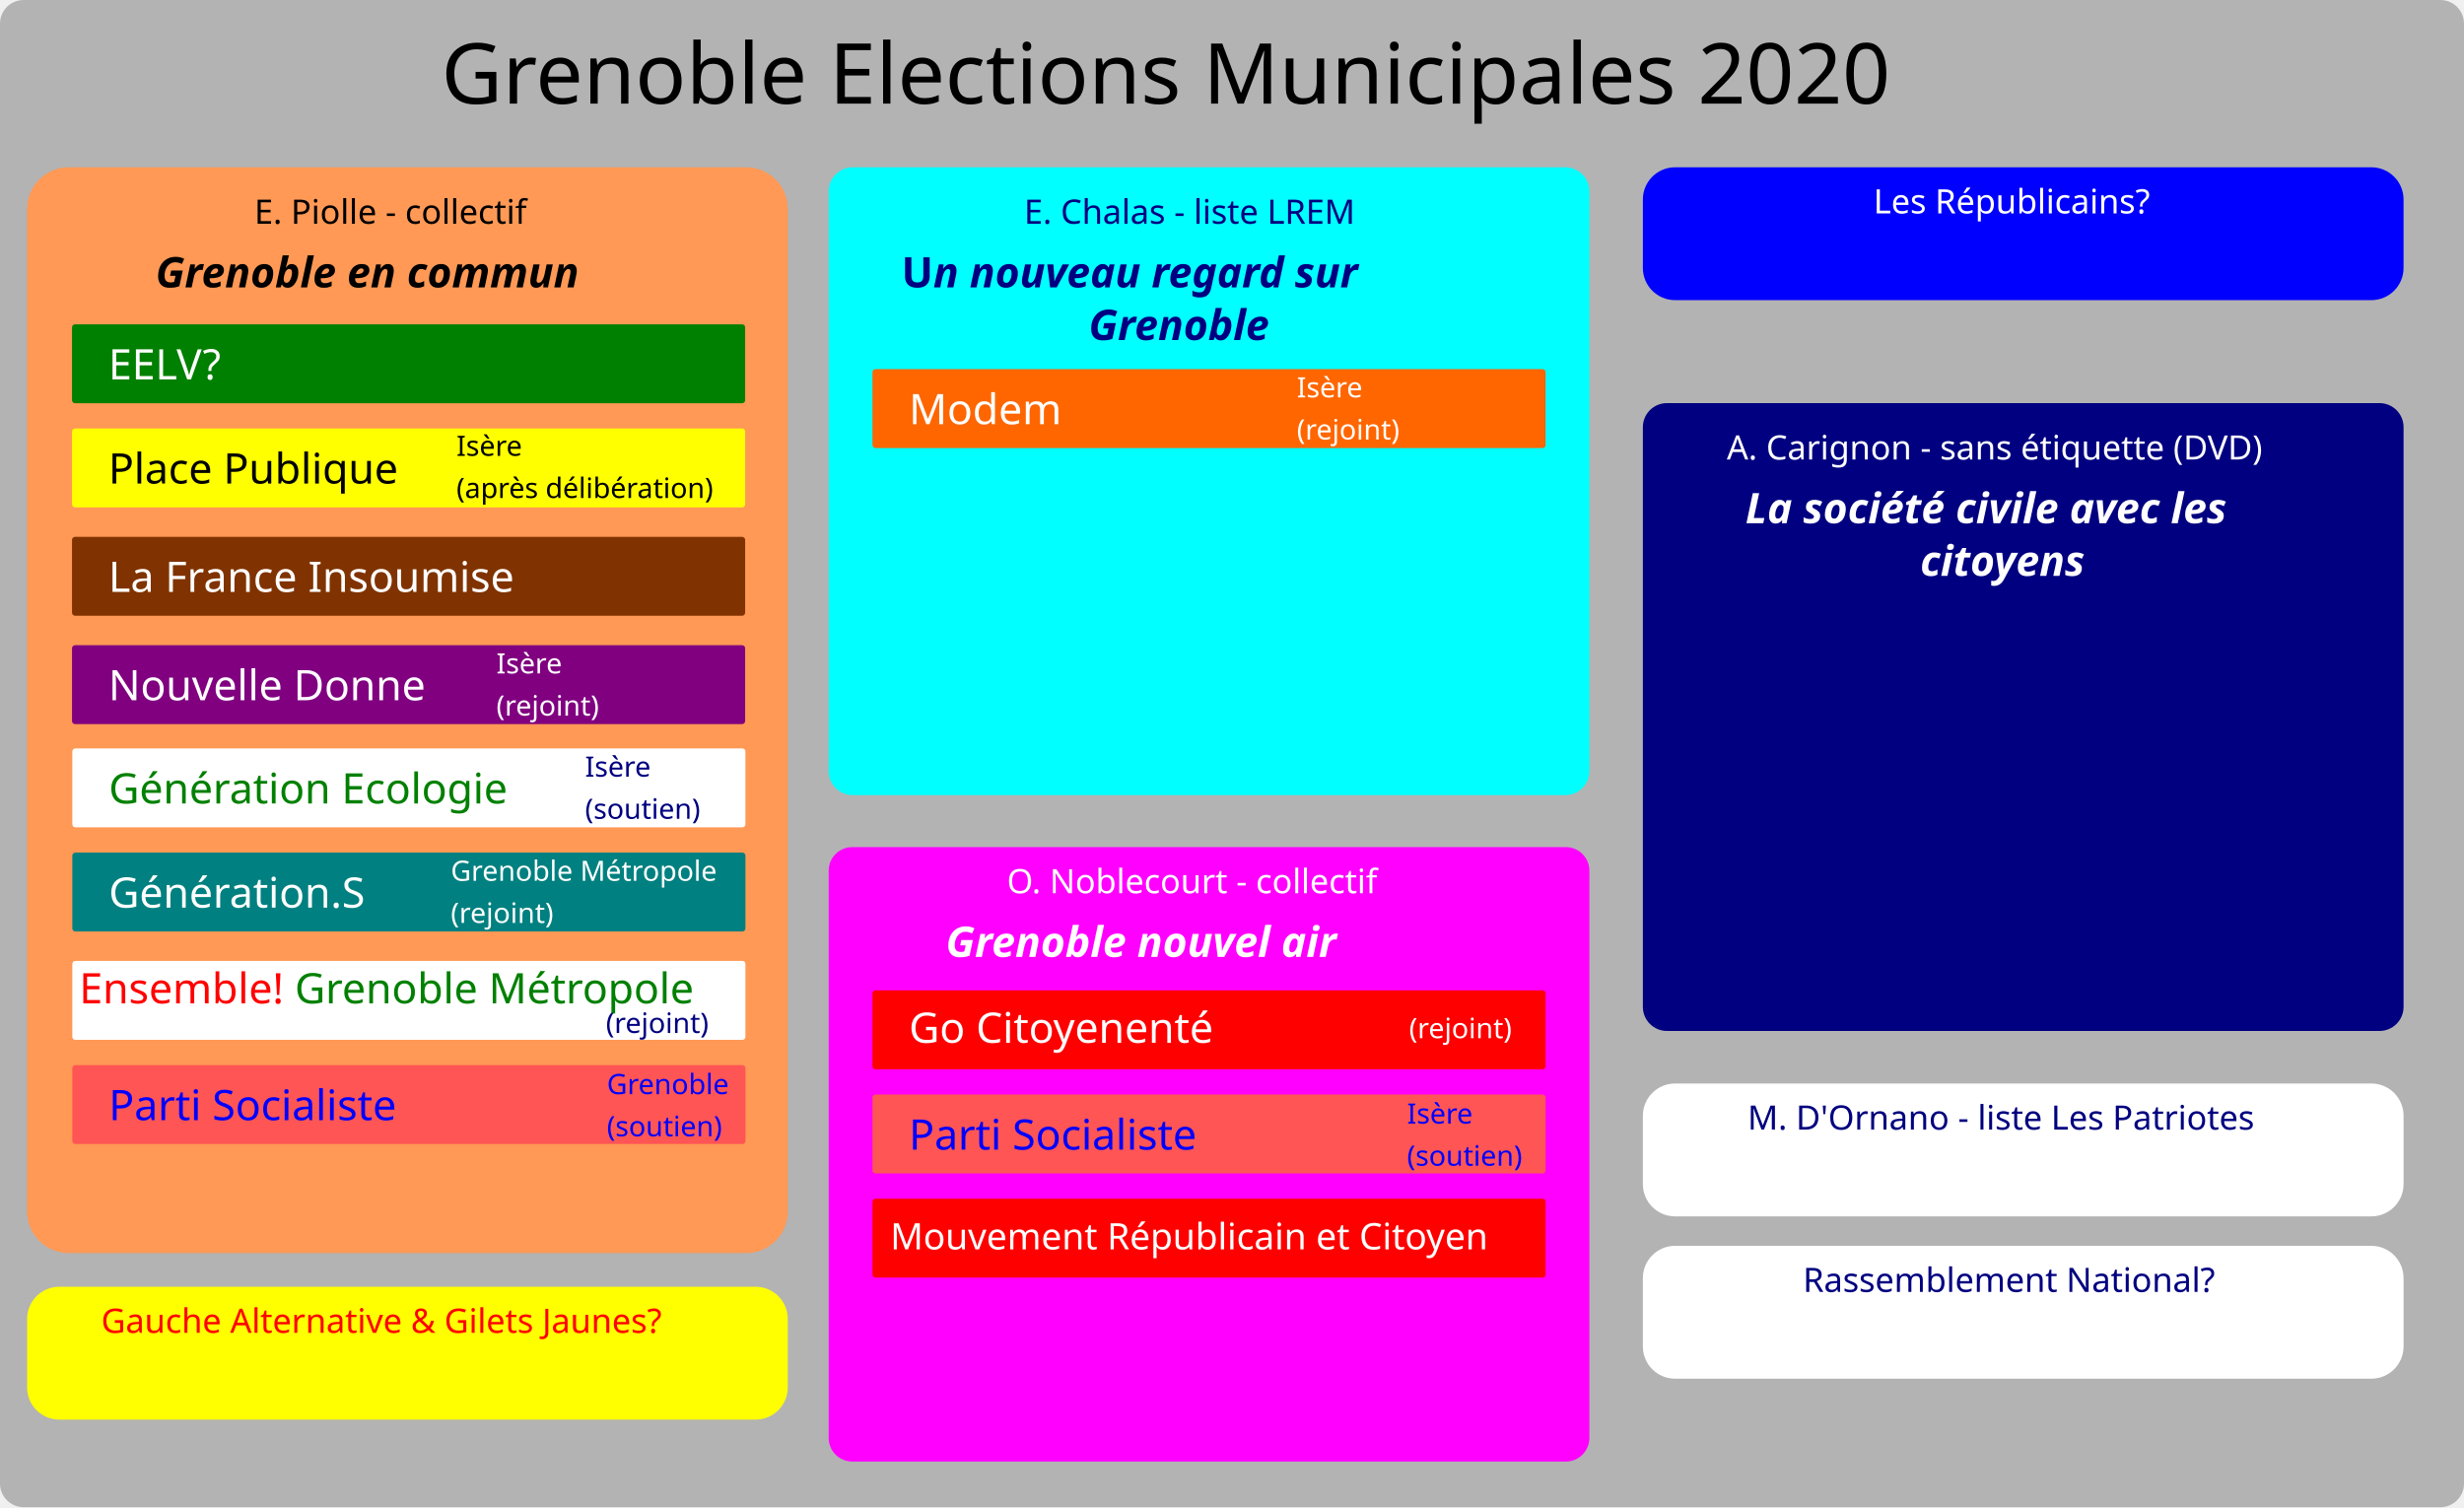
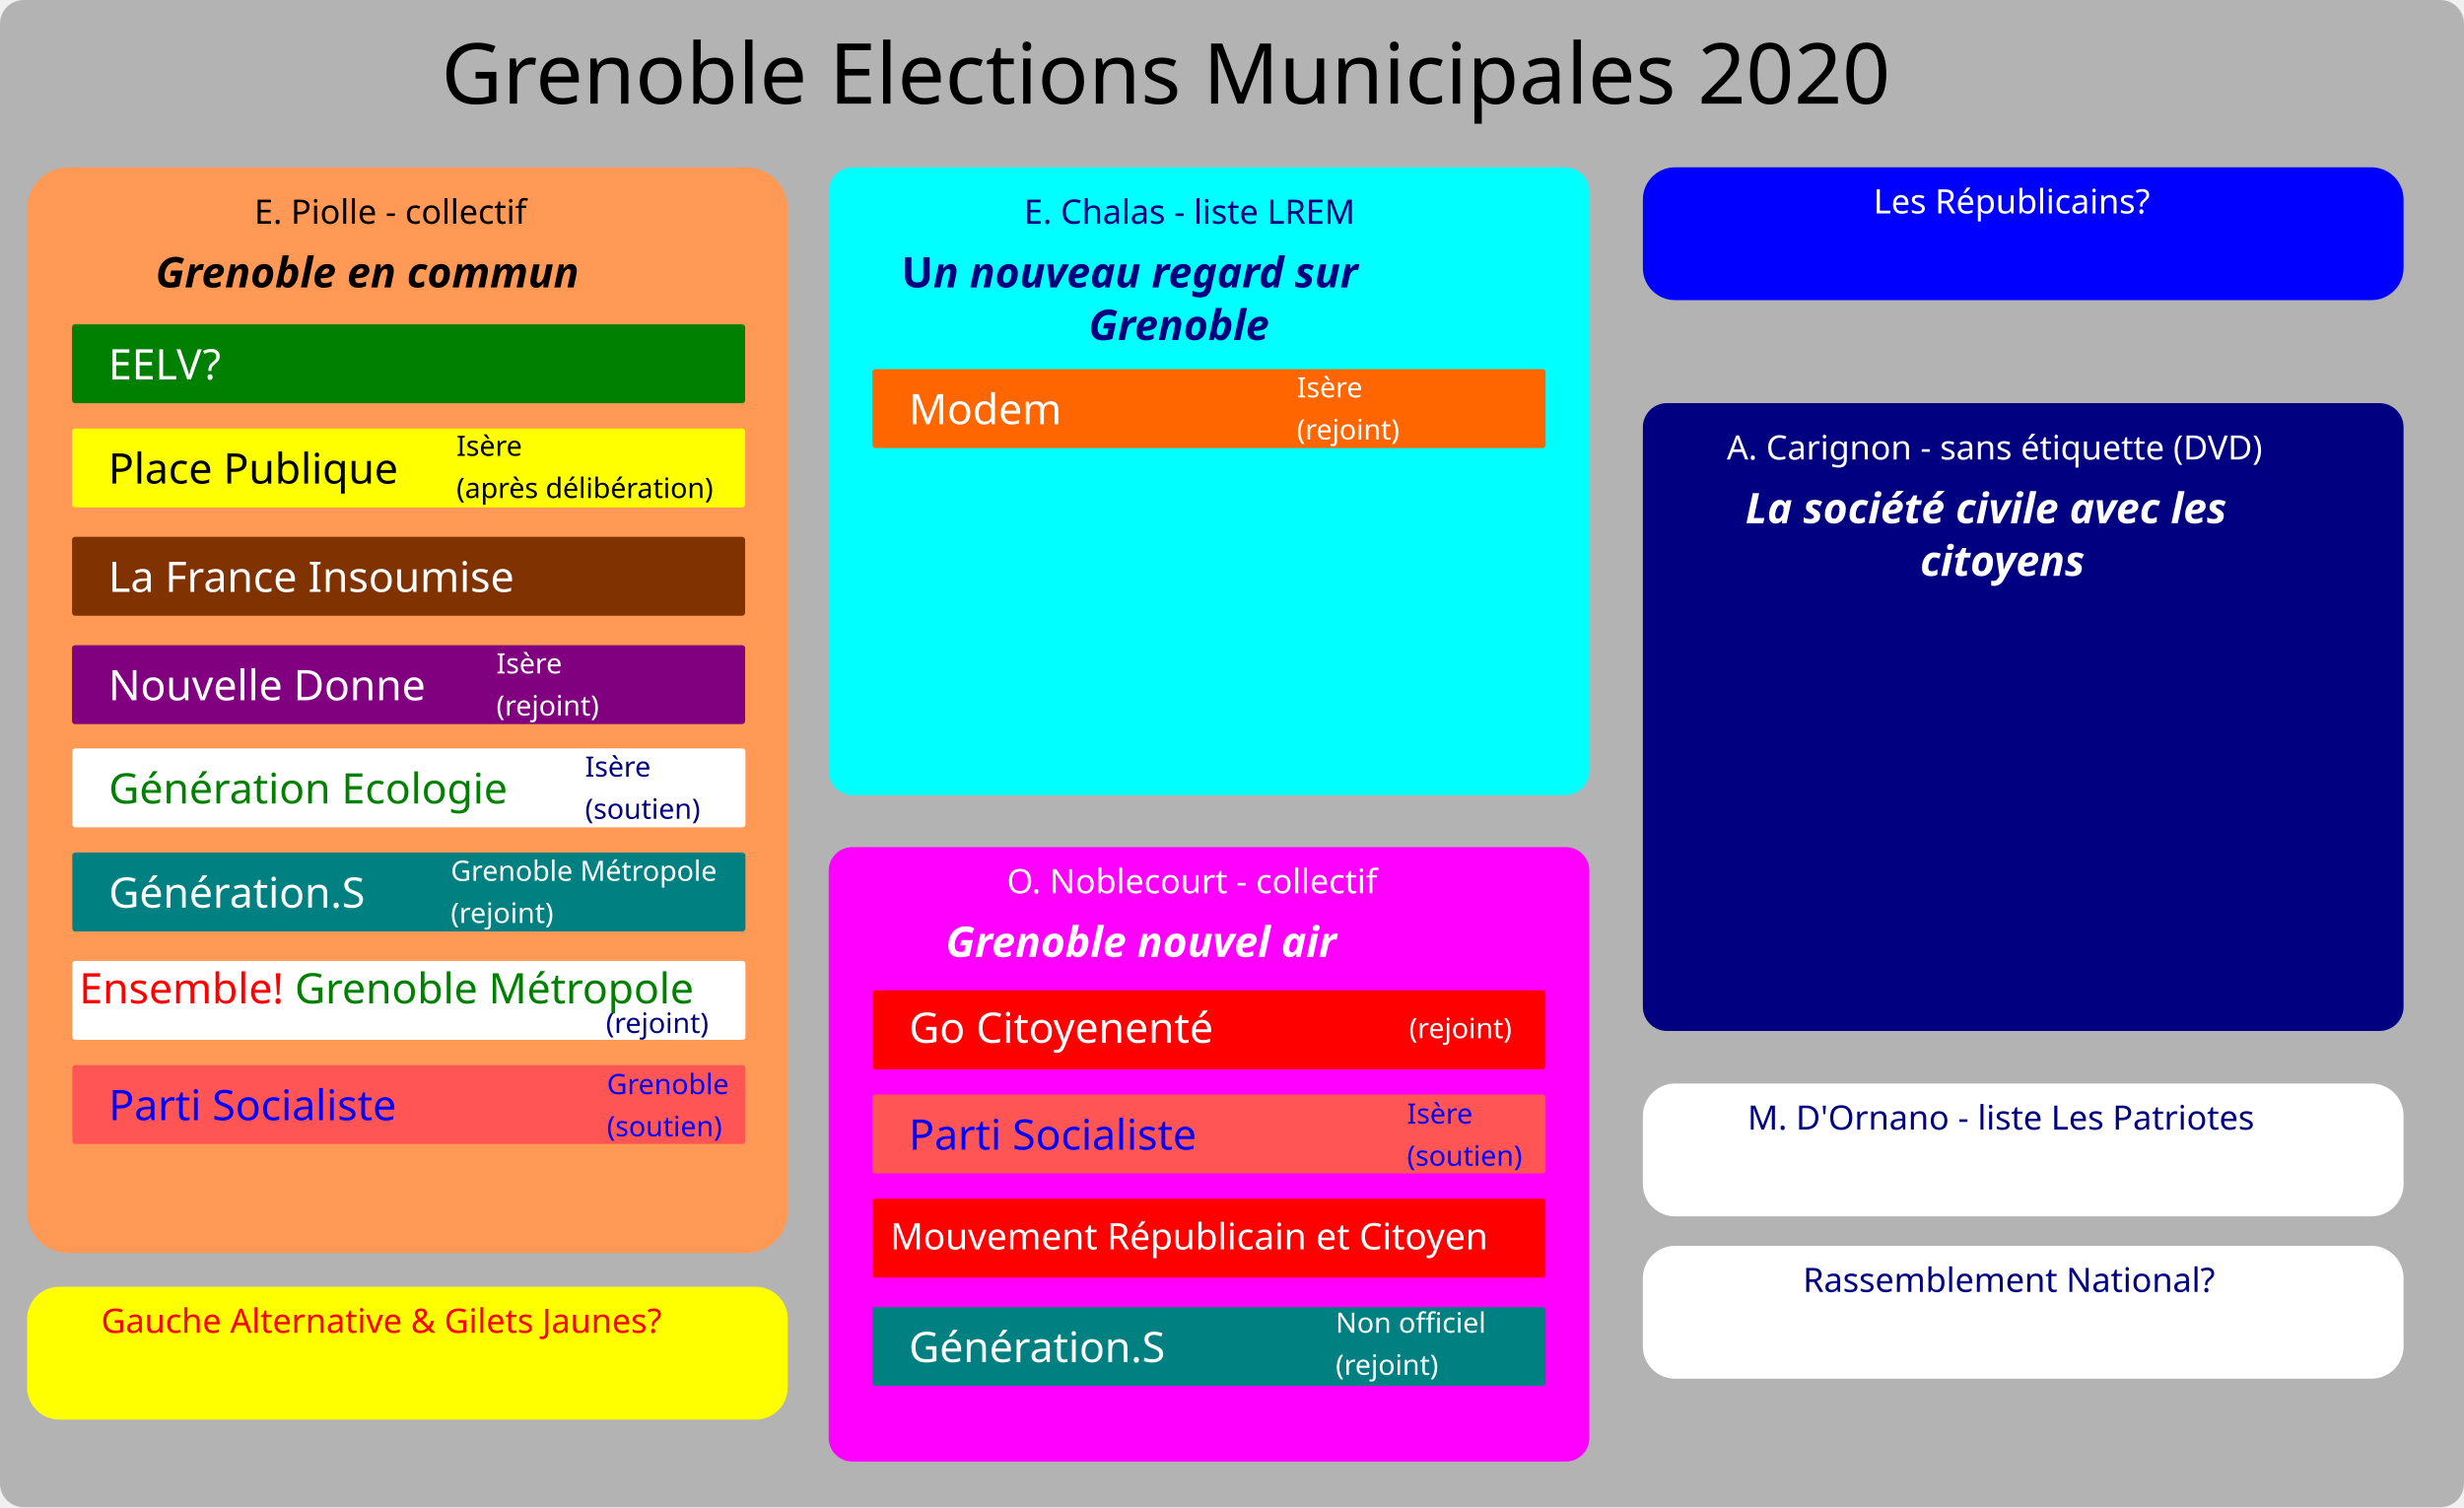
<svg xmlns="http://www.w3.org/2000/svg" id="svg8" version="1.1" viewBox="0 0 309.641 189.4" height="189.4mm" width="309.641mm">
  <defs id="defs2">
    <marker orient="auto" refY="0.0" refX="0.0" id="Arrow2Lend" style="overflow:visible;">
      <path id="path1338" style="fill-rule:evenodd;stroke-width:0.625;stroke-linejoin:round;stroke:#000000;stroke-opacity:1;fill:#000000;fill-opacity:1" d="M 8.719,4.034 L -2.207,0.016 L 8.719,-4.002 C 6.973,-1.63 6.983,1.616 8.719,4.034 z " transform="scale(1.1) rotate(180) translate(1,0)" />
    </marker>
    <marker orient="auto" refY="0.0" refX="0.0" id="Arrow2Lstart" style="overflow:visible">
      <path id="path1335" style="fill-rule:evenodd;stroke-width:0.625;stroke-linejoin:round;stroke:#000000;stroke-opacity:1;fill:#000000;fill-opacity:1" d="M 8.719,4.034 L -2.207,0.016 L 8.719,-4.002 C 6.973,-1.63 6.983,1.616 8.719,4.034 z " transform="scale(1.1) translate(1,0)" />
    </marker>
  </defs>
  <g id="layer1" transform="translate(-3.993841,-8.021178)">
    <rect style="fill:#b3b3b3;stroke-width:0.262" id="rect1052" width="309.641" height="189.4" x="3.994" y="8.021" ry="2.969" />
    <text id="text12" y="21.039" x="59.446" style="font-style:normal;font-weight:normal;font-size:10.583px;line-height:1.25;font-family:sans-serif;fill:#000000;fill-opacity:1;stroke:none;stroke-width:0.265" xml:space="preserve">
      <tspan style="stroke-width:0.265" y="21.039" x="59.446" id="tspan10">Grenoble Elections Municipales 2020</tspan>
    </text>
    <rect ry="5.227" y="29.043" x="7.399" height="136.442" width="95.592" id="rect14" style="fill:#ff9955;fill-rule:evenodd;stroke-width:0.235" />
    <text id="text18" y="44.137" x="23.552" style="font-style:normal;font-weight:normal;font-size:5.292px;line-height:1.25;font-family:sans-serif;fill:#000000;fill-opacity:1;stroke:none;stroke-width:0.265" xml:space="preserve">
      <tspan style="font-style:italic;font-variant:normal;font-weight:bold;font-stretch:normal;font-family:sans-serif;-inkscape-font-specification:'sans-serif Bold Italic';stroke-width:0.265" y="44.137" x="23.552" id="tspan16">Grenoble en commun</tspan>
    </text>
    <text id="text22" y="36.133" x="35.961" style="font-style:normal;font-weight:normal;font-size:4.233px;line-height:1.25;font-family:sans-serif;fill:#000000;fill-opacity:1;stroke:none;stroke-width:0.265" xml:space="preserve">
      <tspan style="stroke-width:0.265" y="36.133" x="35.961" id="tspan20">E. Piolle - collectif</tspan>
    </text>
    <rect style="fill:#00ffff;fill-rule:evenodd;stroke-width:0.179" id="rect14-2" width="95.592" height="78.897" x="108.131" y="29.043" ry="3.022" />
    <text xml:space="preserve" style="font-style:normal;font-weight:normal;font-size:5.292px;line-height:1.25;font-family:sans-serif;text-align:center;text-anchor:middle;fill:#000080;fill-opacity:1;stroke:none;stroke-width:0.265" x="155.584" y="44.137" id="text18-9">
      <tspan id="tspan16-8" x="155.584" y="44.137" style="font-style:normal;font-variant:normal;font-weight:bold;font-stretch:normal;font-family:sans-serif;-inkscape-font-specification:'sans-serif Bold';text-align:center;text-anchor:middle;fill:#000080;stroke-width:0.265">U<tspan id="tspan53" style="font-style:italic;font-variant:normal;font-weight:bold;font-stretch:normal;font-family:sans-serif;-inkscape-font-specification:'sans-serif Bold Italic';fill:#000080">n nouveau regard sur</tspan>
      </tspan>
      <tspan id="tspan51" x="155.584" y="50.751" style="font-style:italic;font-variant:normal;font-weight:bold;font-stretch:normal;font-family:sans-serif;-inkscape-font-specification:'sans-serif Bold Italic';text-align:center;text-anchor:middle;fill:#000080;stroke-width:0.265">Grenoble</tspan>
    </text>
    <text xml:space="preserve" style="font-style:normal;font-weight:normal;font-size:4.233px;line-height:1.25;font-family:sans-serif;fill:#000080;fill-opacity:1;stroke:none;stroke-width:0.265" x="132.687" y="36.133" id="text22-2">
      <tspan id="tspan20-0" x="132.687" y="36.133" style="fill:#000080;stroke-width:0.265">E. Chalas - liste LREM</tspan>
    </text>
    <rect ry="3.022" y="58.677" x="210.447" height="78.897" width="95.592" id="rect14-2-5" style="fill:#000080;fill-rule:evenodd;stroke-width:0.179" />
    <text id="text18-9-8" y="73.77" x="259.071" style="font-style:normal;font-weight:normal;font-size:5.292px;line-height:1.25;font-family:sans-serif;text-align:center;text-anchor:middle;fill:#ffffff;fill-opacity:1;stroke:none;stroke-width:0.265" xml:space="preserve">
      <tspan style="font-style:italic;font-variant:normal;font-weight:bold;font-stretch:normal;font-family:sans-serif;-inkscape-font-specification:'sans-serif Bold Italic';text-align:center;text-anchor:middle;fill:#ffffff;stroke-width:0.265" y="73.77" x="259.071" id="tspan51-5">La société civile avec les </tspan>
      <tspan style="font-style:italic;font-variant:normal;font-weight:bold;font-stretch:normal;font-family:sans-serif;-inkscape-font-specification:'sans-serif Bold Italic';text-align:center;text-anchor:middle;fill:#ffffff;stroke-width:0.265" y="80.385" x="259.071" id="tspan93">citoyens</tspan>
    </text>
    <text id="text22-2-1" y="65.766" x="220.991" style="font-style:normal;font-weight:normal;font-size:4.233px;line-height:1.25;font-family:sans-serif;fill:#ffffff;fill-opacity:1;stroke:none;stroke-width:0.265" xml:space="preserve">
      <tspan style="fill:#ffffff;stroke-width:0.265" y="65.766" x="220.991" id="tspan20-0-3">A. Carignon - sans étiquette (DVD)</tspan>
    </text>
    <rect ry="2.958" y="114.473" x="108.131" height="77.209" width="95.592" id="rect14-2-2" style="fill:#ff00ff;fill-rule:evenodd;stroke-width:0.177" />
    <text id="text18-9-1" y="128.27" x="155.65" style="font-style:normal;font-weight:normal;font-size:5.292px;line-height:1.25;font-family:sans-serif;text-align:center;text-anchor:middle;fill:#ffffff;fill-opacity:1;stroke:none;stroke-width:0.265" xml:space="preserve">
      <tspan style="font-style:italic;font-variant:normal;font-weight:bold;font-stretch:normal;font-family:sans-serif;-inkscape-font-specification:'sans-serif Bold Italic';text-align:center;text-anchor:middle;fill:#ffffff;stroke-width:0.265" y="128.27" x="155.65" id="tspan51-1">Grenoble nouvel air<tspan id="tspan128" style="font-style:normal;font-variant:normal;font-weight:bold;font-stretch:normal;font-family:sans-serif;-inkscape-font-specification:'sans-serif Bold';text-align:center;text-anchor:middle;fill:#ffffff;stroke-width:0.265" />
      </tspan>
    </text>
    <text id="text22-2-8" y="120.266" x="130.525" style="font-style:normal;font-weight:normal;font-size:4.233px;line-height:1.25;font-family:sans-serif;fill:#ffffff;fill-opacity:1;stroke:none;stroke-width:0.265" xml:space="preserve">
      <tspan style="fill:#ffffff;stroke-width:0.265" y="120.266" x="130.525" id="tspan20-0-7">O. Noblecourt - collectif</tspan>
    </text>
    <rect style="fill:#008000;fill-rule:evenodd;stroke-width:0.06" id="rect14-3" width="84.589" height="9.914" x="13.044" y="48.777" ry="0.38" />
    <text id="text125" y="55.696" x="17.616" style="font-style:normal;font-weight:normal;font-size:5.292px;line-height:1.25;font-family:sans-serif;fill:#000000;fill-opacity:1;stroke:none;stroke-width:0.265" xml:space="preserve">
      <tspan style="fill:#ffffff;stroke-width:0.265" y="55.696" x="17.616" id="tspan123">EELV?</tspan>
    </text>
    <rect ry="0.38" y="61.866" x="13.044" height="9.914" width="84.589" id="rect14-3-9" style="fill:#ffff00;fill-rule:evenodd;stroke-width:0.06" />
    <text xml:space="preserve" style="font-style:normal;font-weight:normal;font-size:5.292px;line-height:1.25;font-family:sans-serif;fill:#000000;fill-opacity:1;stroke:none;stroke-width:0.265" x="17.616" y="68.785" id="text125-1">
      <tspan id="tspan123-7" x="17.616" y="68.785" style="fill:#000000;stroke-width:0.265">Place Publique</tspan>
    </text>
    <text id="text150" y="65.307" x="61.357" style="font-size:4.233px;line-height:1.25;font-family:sans-serif;stroke-width:0.265" xml:space="preserve">
      <tspan style="font-size:3.528px;stroke-width:0.265" y="65.307" x="61.357" id="tspan148">Isère</tspan>
      <tspan id="tspan152" style="font-size:3.528px;stroke-width:0.265" y="70.598" x="61.357">(après délibération)</tspan>
    </text>
    <rect style="fill:#803300;fill-rule:evenodd;stroke-width:0.06" id="rect14-3-9-0" width="84.589" height="9.914" x="13.044" y="75.483" ry="0.38" />
    <text id="text125-1-9" y="82.403" x="17.616" style="font-style:normal;font-weight:normal;font-size:5.292px;line-height:1.25;font-family:sans-serif;fill:#ffffff;fill-opacity:1;stroke:none;stroke-width:0.265" xml:space="preserve">
      <tspan style="fill:#ffffff;stroke-width:0.265" y="82.403" x="17.616" id="tspan123-7-5">La France Insoumise</tspan>
    </text>
    <rect ry="0.38" y="89.101" x="13.044" height="9.914" width="84.589" id="rect14-3-9-0-0" style="fill:#800080;fill-rule:evenodd;stroke-width:0.06" />
    <text xml:space="preserve" style="font-style:normal;font-weight:normal;font-size:5.292px;line-height:1.25;font-family:sans-serif;fill:#ffffff;fill-opacity:1;stroke:none;stroke-width:0.265" x="17.616" y="96.02" id="text125-1-9-3">
      <tspan id="tspan123-7-5-9" x="17.616" y="96.02" style="fill:#ffffff;stroke-width:0.265">Nouvelle Donne</tspan>
    </text>
    <text xml:space="preserve" style="font-size:4.233px;line-height:1.25;font-family:sans-serif;fill:#ffffff;stroke-width:0.265" x="66.366" y="92.65" id="text150-3">
      <tspan id="tspan148-7" x="66.366" y="92.65" style="font-size:3.528px;fill:#ffffff;stroke-width:0.265">Isère</tspan>
      <tspan x="66.366" y="97.942" style="font-size:3.528px;fill:#ffffff;stroke-width:0.265" id="tspan152-8">(rejoint)</tspan>
    </text>
    <rect style="fill:#ffffff;fill-rule:evenodd;stroke-width:0.06" id="rect14-3-9-0-0-4" width="84.589" height="9.914" x="13.081" y="102.071" ry="0.38" />
    <text id="text125-1-9-3-9" y="108.99" x="17.653" style="font-style:normal;font-weight:normal;font-size:5.292px;line-height:1.25;font-family:sans-serif;fill:#008000;fill-opacity:1;stroke:none;stroke-width:0.265" xml:space="preserve">
      <tspan style="fill:#008000;stroke-width:0.265" y="108.99" x="17.653" id="tspan123-7-5-9-1">Génération Ecologie</tspan>
    </text>
    <text id="text150-3-7" y="105.62" x="77.515" style="font-size:4.233px;line-height:1.25;font-family:sans-serif;fill:#000080;stroke-width:0.265" xml:space="preserve">
      <tspan style="font-size:3.528px;fill:#000080;stroke-width:0.265" y="105.62" x="77.515" id="tspan148-7-5">Isère</tspan>
      <tspan id="tspan152-8-5" style="font-size:3.528px;fill:#000080;stroke-width:0.265" y="110.911" x="77.515">(soutien)</tspan>
    </text>
    <rect style="fill:#ff6600;fill-rule:evenodd;stroke-width:0.06" id="rect14-3-9-0-0-45" width="84.589" height="9.914" x="113.632" y="54.409" ry="0.38" />
    <text id="text125-1-9-3-8" y="61.328" x="118.21" style="font-style:normal;font-weight:normal;font-size:5.292px;line-height:1.25;font-family:sans-serif;fill:#ffffff;fill-opacity:1;stroke:none;stroke-width:0.265" xml:space="preserve">
      <tspan style="fill:#ffffff;stroke-width:0.265" y="61.328" x="118.21" id="tspan123-7-5-9-6">Modem</tspan>
    </text>
    <text id="text150-3-2" y="57.958" x="166.96" style="font-size:4.233px;line-height:1.25;font-family:sans-serif;fill:#ffffff;stroke-width:0.265" xml:space="preserve">
      <tspan style="font-size:3.528px;fill:#ffffff;stroke-width:0.265" y="57.958" x="166.96" id="tspan148-7-51">Isère</tspan>
      <tspan id="tspan152-8-3" style="font-size:3.528px;fill:#ffffff;stroke-width:0.265" y="63.25" x="166.96">(rejoint)</tspan>
    </text>
    <rect ry="0.38" y="132.474" x="113.632" height="9.914" width="84.589" id="rect14-3-9-0-0-45-9" style="fill:#ff0000;fill-rule:evenodd;stroke-width:0.06" />
    <text xml:space="preserve" style="font-style:normal;font-weight:normal;font-size:5.292px;line-height:1.25;font-family:sans-serif;fill:#ffffff;fill-opacity:1;stroke:none;stroke-width:0.265" x="118.21" y="139.064" id="text125-1-9-3-8-3">
      <tspan id="tspan123-7-5-9-6-4" x="118.21" y="139.064" style="fill:#ffffff;stroke-width:0.265">Go Citoyenenté</tspan>
    </text>
    <text xml:space="preserve" style="font-size:4.233px;line-height:1.25;font-family:sans-serif;fill:#ffffff;stroke-width:0.265" x="181.07" y="138.484" id="text150-3-2-1">
      <tspan x="181.07" y="138.484" style="font-size:3.528px;fill:#ffffff;stroke-width:0.265" id="tspan152-8-3-5">(rejoint)</tspan>
    </text>
    <rect style="fill:#ffffff;fill-rule:evenodd;stroke-width:0.082" id="rect14-2-2-5" width="95.592" height="16.695" x="210.447" y="144.178" ry="4.045" />
    <text xml:space="preserve" style="font-style:normal;font-weight:normal;font-size:4.233px;line-height:1.25;font-family:sans-serif;fill:#000080;fill-opacity:1;stroke:none;stroke-width:0.265" x="223.604" y="149.97" id="text22-2-8-0">
      <tspan id="tspan20-0-7-6" x="223.604" y="149.97" style="fill:#000080;stroke-width:0.265">M. D'Ornano - liste Les Patriotes</tspan>
    </text>
    <rect style="fill:#008080;fill-rule:evenodd;stroke-width:0.06" id="rect14-3-9-0-0-7" width="84.589" height="9.914" x="13.081" y="115.16" ry="0.38" />
    <text id="text125-1-9-3-7" y="122.079" x="17.653" style="font-style:normal;font-weight:normal;font-size:5.292px;line-height:1.25;font-family:sans-serif;fill:#ffffff;fill-opacity:1;stroke:none;stroke-width:0.265" xml:space="preserve">
      <tspan style="fill:#ffffff;stroke-width:0.265" y="122.079" x="17.653" id="tspan123-7-5-9-9">Génération.S</tspan>
    </text>
    <text id="text150-3-5" y="118.708" x="60.639" style="font-size:4.233px;line-height:1.25;font-family:sans-serif;fill:#ffffff;stroke-width:0.265" xml:space="preserve">
      <tspan style="font-size:3.528px;fill:#ffffff;stroke-width:0.265" y="118.708" x="60.639" id="tspan148-7-3">Grenoble Métropole</tspan>
      <tspan id="tspan152-8-33" style="font-size:3.528px;fill:#ffffff;stroke-width:0.265" y="124" x="60.639">(rejoint)</tspan>
    </text>
    <rect ry="0.38" y="128.777" x="13.081" height="9.914" width="84.589" id="rect14-3-9-0-0-4-3" style="fill:#ffffff;fill-rule:evenodd;stroke-width:0.06" />
    <text xml:space="preserve" style="font-style:normal;font-weight:normal;font-size:5.292px;line-height:1.25;font-family:sans-serif;fill:#ff0000;fill-opacity:1;stroke:none;stroke-width:0.265" x="13.948" y="134.109" id="text125-1-9-3-9-5">
      <tspan id="tspan123-7-5-9-1-0" x="13.948" y="134.109" style="fill:#ff0000;stroke-width:0.265">Ensemble! <tspan style="fill:#008000" id="tspan1154">Grenoble Métropole</tspan>
      </tspan>
    </text>
    <text xml:space="preserve" style="font-size:4.233px;line-height:1.25;font-family:sans-serif;fill:#000080;stroke-width:0.265" x="80.135" y="137.827" id="text150-3-7-2">
      <tspan x="80.135" y="137.827" style="font-size:3.528px;fill:#000080;stroke-width:0.265" id="tspan152-8-5-2">(rejoint)</tspan>
    </text>
    <rect ry="4.045" y="29.043" x="210.447" height="16.695" width="95.592" id="rect14-2-2-5-8" style="fill:#0000ff;fill-rule:evenodd;stroke-width:0.082" />
    <text id="text22-2-8-0-4" y="34.836" x="239.431" style="font-style:normal;font-weight:normal;font-size:4.233px;line-height:1.25;font-family:sans-serif;fill:#ffffff;fill-opacity:1;stroke:none;stroke-width:0.265" xml:space="preserve">
      <tspan style="fill:#ffffff;stroke-width:0.265" y="34.836" x="239.431" id="tspan20-0-7-6-5">Les Républicains?</tspan>
    </text>
    <rect style="fill:#ffff00;fill-rule:evenodd;stroke-width:0.082" id="rect14-2-2-5-8-6" width="95.592" height="16.695" x="7.399" y="169.719" ry="4.045" />
    <text xml:space="preserve" style="font-style:normal;font-weight:normal;font-size:4.233px;line-height:1.25;font-family:sans-serif;fill:#ff0000;fill-opacity:1;stroke:none;stroke-width:0.265" x="16.702" y="175.511" id="text22-2-8-0-4-1">
      <tspan id="tspan20-0-7-6-5-5" x="16.702" y="175.511" style="fill:#ff0000;stroke-width:0.265">Gauche Alternative &amp; Gilets Jaunes?</tspan>
    </text>
    <rect ry="4.045" y="164.577" x="210.447" height="16.695" width="95.592" id="rect14-2-2-5-6" style="fill:#ffffff;fill-rule:evenodd;stroke-width:0.082" />
    <text id="text22-2-8-0-0" y="170.369" x="230.568" style="font-style:normal;font-weight:normal;font-size:4.233px;line-height:1.25;font-family:sans-serif;fill:#000080;fill-opacity:1;stroke:none;stroke-width:0.265" xml:space="preserve">
      <tspan style="fill:#000080;stroke-width:0.265" y="170.369" x="230.568" id="tspan20-0-7-6-3">Rassemblement National?</tspan>
    </text>
    <rect style="fill:#ff5555;fill-rule:evenodd;stroke-width:0.06;fill-opacity:1" id="rect14-3-9-0-0-45-9-9" width="84.589" height="9.914" x="113.632" y="145.563" ry="0.38" />
    <text id="text125-1-9-3-8-3-0" y="152.49" x="118.21" style="font-style:normal;font-weight:normal;font-size:5.292px;line-height:1.25;font-family:sans-serif;fill:#0000ff;fill-opacity:1;stroke:none;stroke-width:0.265" xml:space="preserve">
      <tspan style="fill:#0000ff;stroke-width:0.265" y="152.49" x="118.21" id="tspan123-7-5-9-6-4-7">Parti Socialiste</tspan>
    </text>
    <text id="text150-3-2-1-1" y="149.215" x="180.808" style="font-size:4.233px;line-height:1.25;font-family:sans-serif;fill:#0000ff;stroke-width:0.265" xml:space="preserve">
      <tspan id="tspan152-8-3-5-6" style="font-size:3.528px;fill:#0000ff;stroke-width:0.265" y="149.215" x="180.808">Isère</tspan>
      <tspan style="font-size:3.528px;fill:#0000ff;stroke-width:0.265" y="154.507" x="180.808" id="tspan1267">(soutien)</tspan>
    </text>
    <rect ry="0.38" y="141.866" x="13.081" height="9.914" width="84.589" id="rect14-3-9-0-0-45-9-9-2" style="fill:#ff5555;fill-rule:evenodd;stroke-width:0.06" />
    <text xml:space="preserve" style="font-style:normal;font-weight:normal;font-size:5.292px;line-height:1.25;font-family:sans-serif;fill:#0000ff;fill-opacity:1;stroke:none;stroke-width:0.265" x="17.659" y="148.785" id="text125-1-9-3-8-3-0-8">
      <tspan id="tspan123-7-5-9-6-4-7-2" x="17.659" y="148.785" style="fill:#0000ff;stroke-width:0.265">Parti Socialiste</tspan>
    </text>
    <text xml:space="preserve" style="font-size:4.233px;line-height:1.25;font-family:sans-serif;fill:#0000ff;stroke-width:0.265" x="80.257" y="145.518" id="text150-3-2-1-1-4">
      <tspan x="80.257" y="145.518" style="font-size:3.528px;fill:#0000ff;stroke-width:0.265" id="tspan152-8-3-5-6-8">Grenoble</tspan>
      <tspan id="tspan1267-3" x="80.257" y="150.81" style="font-size:3.528px;fill:#0000ff;stroke-width:0.265">(soutien)</tspan>
    </text>
    <rect style="fill:#ff0000;fill-rule:evenodd;stroke-width:0.06" id="rect14-3-9-0-0-45-9-3" width="84.589" height="9.914" x="113.632" y="158.652" ry="0.38" />
    <text id="text125-1-9-3-8-3-9" y="165.024" x="115.862" style="font-style:normal;font-weight:normal;font-size:4.586px;line-height:1.25;font-family:sans-serif;fill:#ffffff;fill-opacity:1;stroke:none;stroke-width:0.265" xml:space="preserve">
      <tspan style="fill:#ffffff;stroke-width:0.265" y="165.024" x="115.862" id="tspan123-7-5-9-6-4-9">Mouvement Républicain et Citoyen</tspan>
    </text>
+     <rect ry="0.38" y="172.269" x="113.632" height="9.914" width="84.589" id="rect14-3-9-0-0-7-6" style="fill:#008080;fill-rule:evenodd;stroke-width:0.06" />
+     <text xml:space="preserve" style="font-style:normal;font-weight:normal;font-size:5.292px;line-height:1.25;font-family:sans-serif;fill:#ffffff;fill-opacity:1;stroke:none;stroke-width:0.265" x="118.204" y="179.189" id="text125-1-9-3-7-5">
+       <tspan id="tspan123-7-5-9-9-9" x="118.204" y="179.189" style="fill:#ffffff;stroke-width:0.265">Génération.S</tspan>
+     </text>
+     <text xml:space="preserve" style="font-size:4.233px;line-height:1.25;font-family:sans-serif;fill:#ffffff;stroke-width:0.265" x="171.838" y="175.495" id="text150-3-5-5">
+       <tspan id="tspan148-7-3-4" x="171.838" y="175.495" style="font-size:3.528px;fill:#ffffff;stroke-width:0.265">Non officiel</tspan>
+       <tspan x="171.838" y="180.787" style="font-size:3.528px;fill:#ffffff;stroke-width:0.265" id="tspan152-8-33-9">(rejoint)</tspan>
+     </text>
  </g>
</svg>
